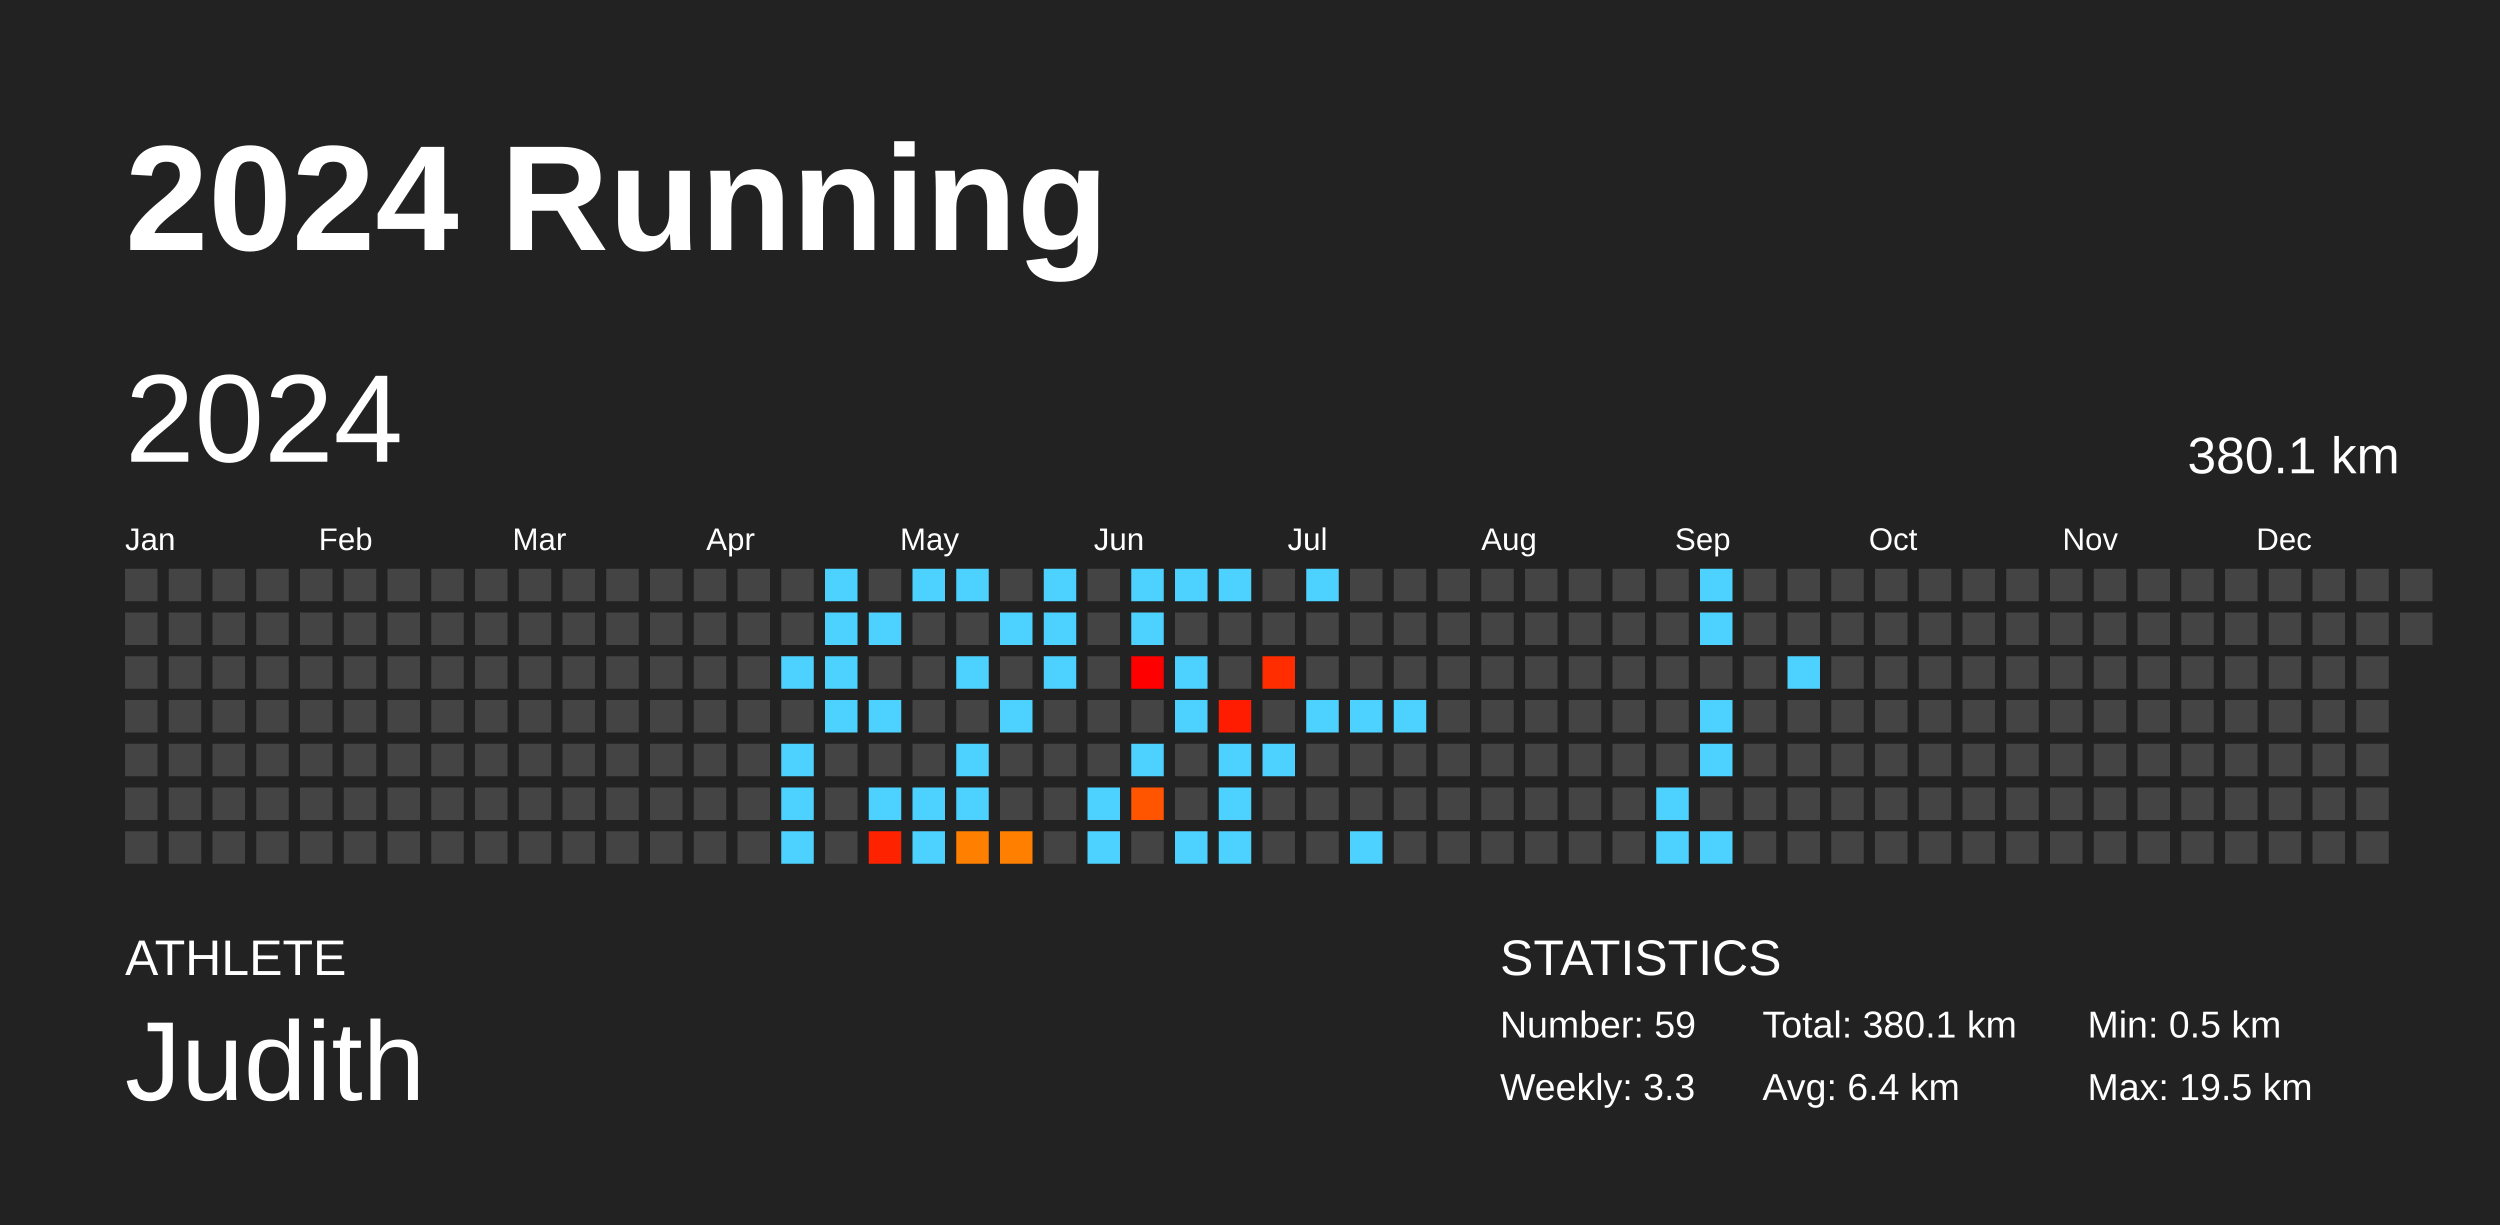
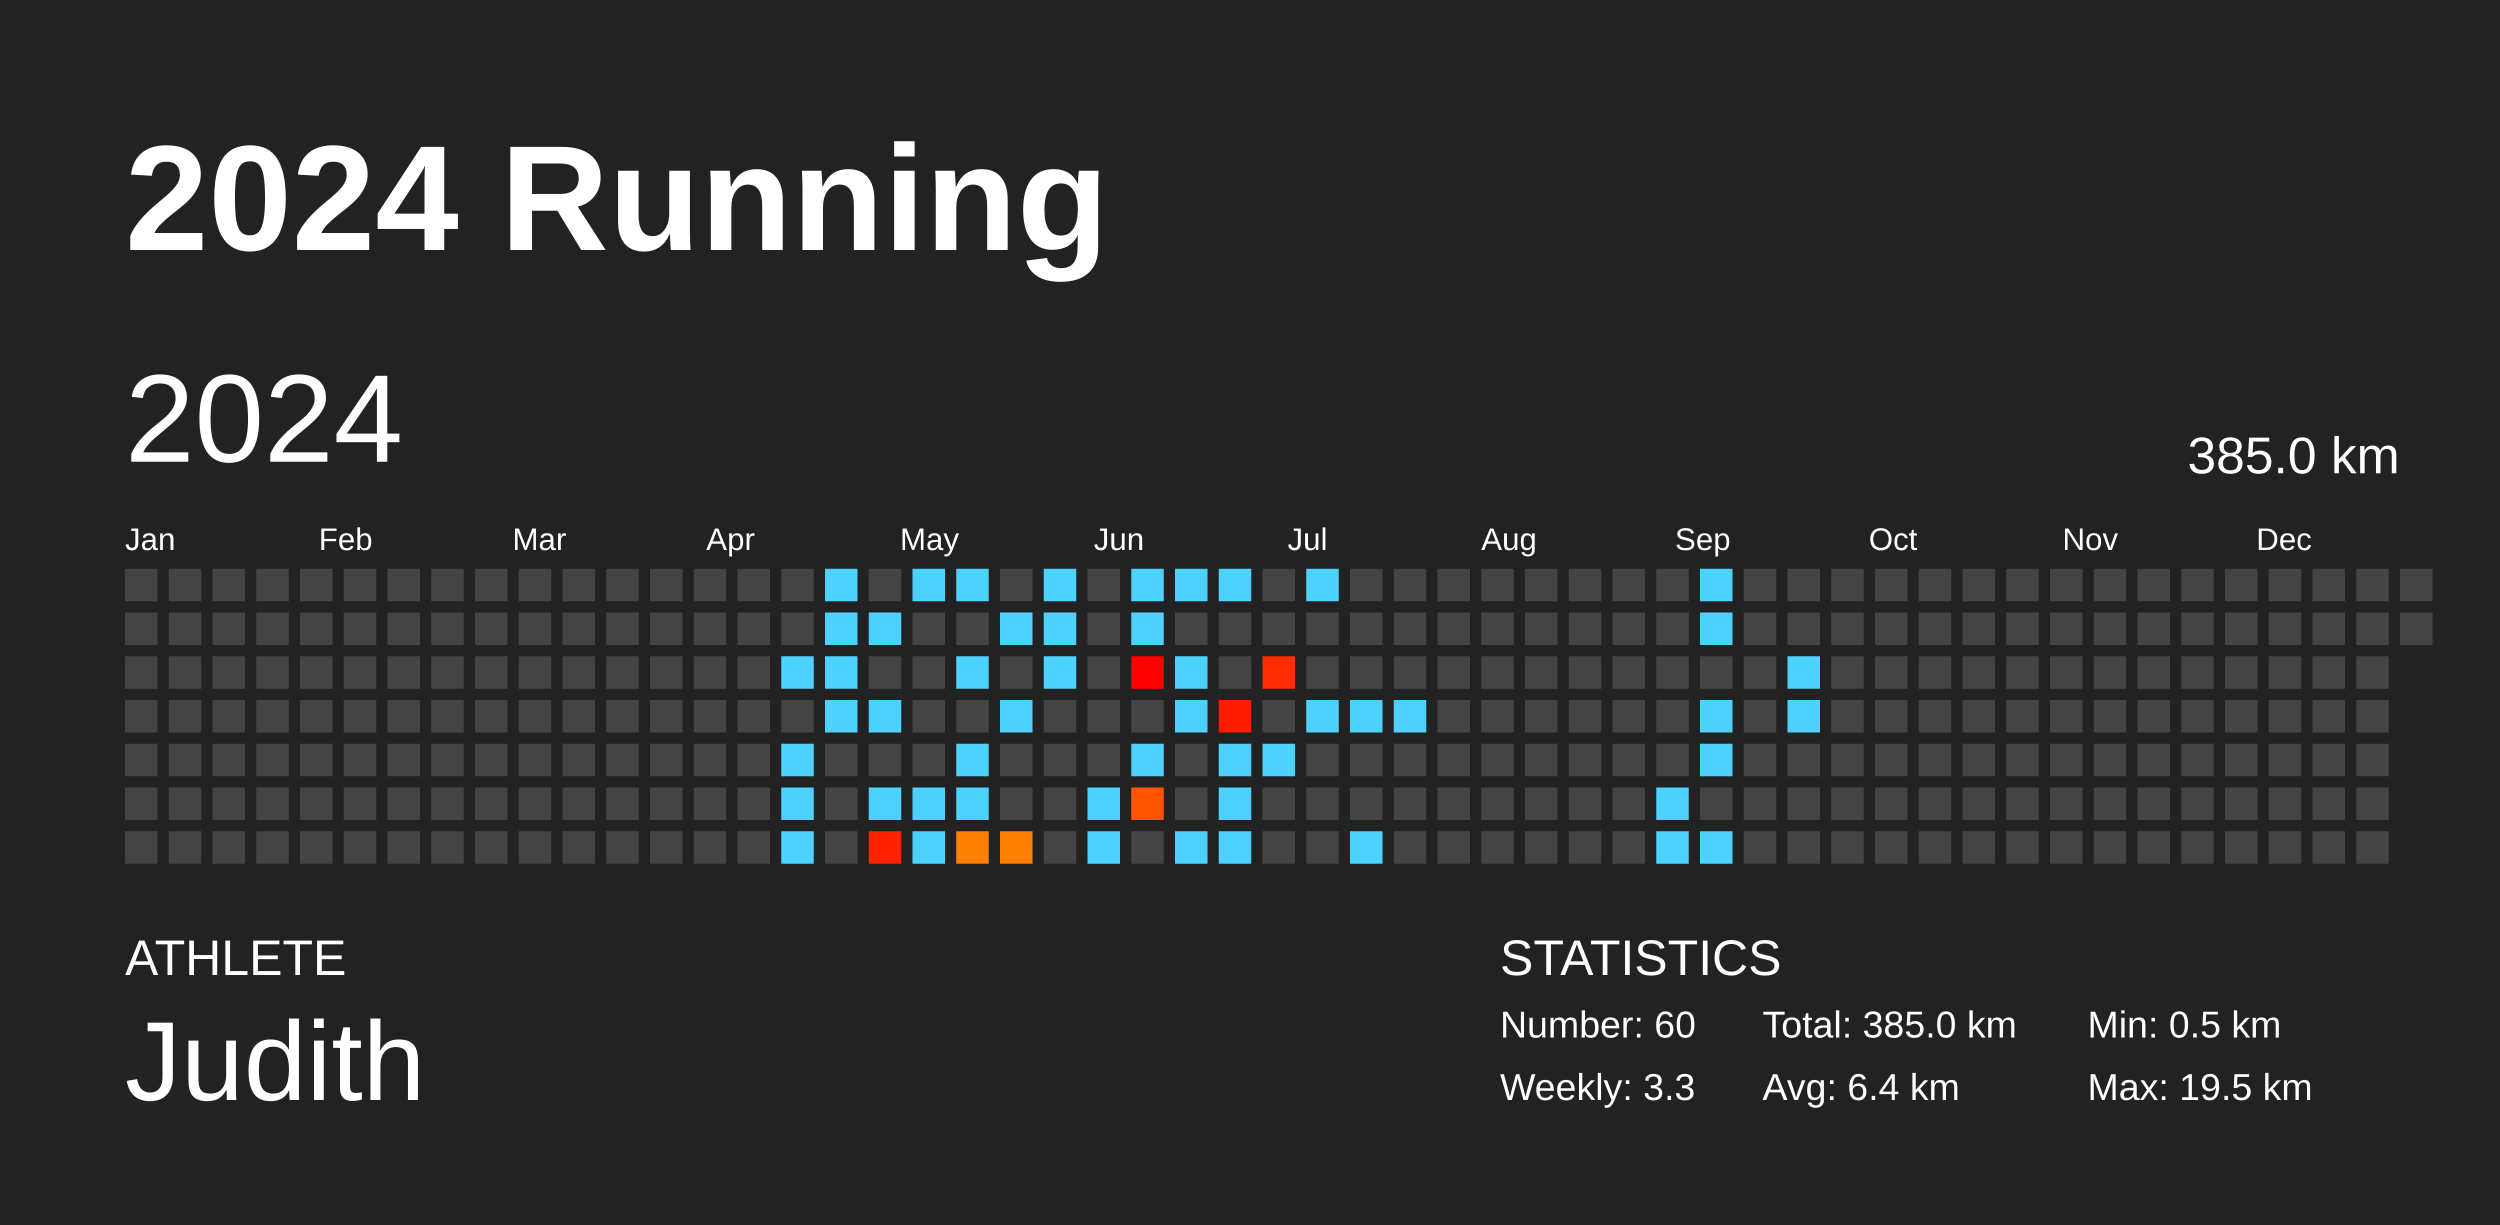
<svg xmlns="http://www.w3.org/2000/svg" baseProfile="full" height="98mm" version="1.1" viewBox="0,0,200,98" width="200mm">
  <defs />
  <rect fill="#222222" height="98" width="200" x="0" y="0" />
  <text fill="#FFFFFF" style="font-size:12px; font-family:Arial; font-weight:bold;" x="10" y="20">2024 Running</text>
  <text fill="#FFFFFF" style="font-size:4px; font-family:Arial" x="10" y="78">ATHLETE</text>
  <text fill="#FFFFFF" style="font-size:9px; font-family:Arial" x="10" y="88">Judith</text>
  <text fill="#FFFFFF" style="font-size:4px; font-family:Arial" x="120" y="78">STATISTICS</text>
-   <text fill="#FFFFFF" style="font-size:3px; font-family:Arial" x="120" y="83">Number: 59</text>
+   <text fill="#FFFFFF" style="font-size:3px; font-family:Arial" x="120" y="83">Number: 60</text>
  <text fill="#FFFFFF" style="font-size:3px; font-family:Arial" x="120" y="88">Weekly: 3.3</text>
-   <text fill="#FFFFFF" style="font-size:3px; font-family:Arial" x="141" y="83">Total: 380.1 km</text>
+   <text fill="#FFFFFF" style="font-size:3px; font-family:Arial" x="141" y="83">Total: 385.0 km</text>
  <text fill="#FFFFFF" style="font-size:3px; font-family:Arial" x="141" y="88">Avg: 6.4 km</text>
  <text fill="#FFFFFF" style="font-size:3px; font-family:Arial" x="167" y="83">Min: 0.5 km</text>
  <text fill="#FFFFFF" style="font-size:3px; font-family:Arial" x="167" y="88">Max: 19.5 km</text>
  <text dominant-baseline="hanging" fill="#FFFFFF" style="font-size:10.0px; font-family:Arial;" x="10" y="30">2024</text>
-   <text dominant-baseline="hanging" fill="#FFFFFF" style="font-size:4.125px; font-family:Arial;" x="175" y="35">380.1 km</text>
+   <text dominant-baseline="hanging" fill="#FFFFFF" style="font-size:4.125px; font-family:Arial;" x="175" y="35">385.0 km</text>
  <text fill="#FFFFFF" style="font-size:2.5px; font-family:Arial" x="10.0" y="44">Jan</text>
  <text fill="#FFFFFF" style="font-size:2.5px; font-family:Arial" x="25.5" y="44">Feb</text>
  <text fill="#FFFFFF" style="font-size:2.5px; font-family:Arial" x="41.0" y="44">Mar</text>
  <text fill="#FFFFFF" style="font-size:2.5px; font-family:Arial" x="56.5" y="44">Apr</text>
  <text fill="#FFFFFF" style="font-size:2.5px; font-family:Arial" x="72.0" y="44">May</text>
  <text fill="#FFFFFF" style="font-size:2.5px; font-family:Arial" x="87.5" y="44">Jun</text>
  <text fill="#FFFFFF" style="font-size:2.5px; font-family:Arial" x="103.0" y="44">Jul</text>
  <text fill="#FFFFFF" style="font-size:2.5px; font-family:Arial" x="118.5" y="44">Aug</text>
  <text fill="#FFFFFF" style="font-size:2.5px; font-family:Arial" x="134.0" y="44">Sep</text>
  <text fill="#FFFFFF" style="font-size:2.5px; font-family:Arial" x="149.5" y="44">Oct</text>
  <text fill="#FFFFFF" style="font-size:2.5px; font-family:Arial" x="165.0" y="44">Nov</text>
  <text fill="#FFFFFF" style="font-size:2.5px; font-family:Arial" x="180.5" y="44">Dec</text>
  <rect fill="#444444" height="2.6" width="2.6" x="10.0" y="45.5" />
  <rect fill="#444444" height="2.6" width="2.6" x="10.0" y="49.0" />
  <rect fill="#444444" height="2.6" width="2.6" x="10.0" y="52.5" />
  <rect fill="#444444" height="2.6" width="2.6" x="10.0" y="56.0" />
  <rect fill="#444444" height="2.6" width="2.6" x="10.0" y="59.5" />
  <rect fill="#444444" height="2.6" width="2.6" x="10.0" y="63.0" />
  <rect fill="#444444" height="2.6" width="2.6" x="10.0" y="66.5" />
  <rect fill="#444444" height="2.6" width="2.6" x="13.5" y="45.5" />
  <rect fill="#444444" height="2.6" width="2.6" x="13.5" y="49.0" />
  <rect fill="#444444" height="2.6" width="2.6" x="13.5" y="52.5" />
  <rect fill="#444444" height="2.6" width="2.6" x="13.5" y="56.0" />
  <rect fill="#444444" height="2.6" width="2.6" x="13.5" y="59.5" />
  <rect fill="#444444" height="2.6" width="2.6" x="13.5" y="63.0" />
  <rect fill="#444444" height="2.6" width="2.6" x="13.5" y="66.5" />
  <rect fill="#444444" height="2.6" width="2.6" x="17.0" y="45.5" />
  <rect fill="#444444" height="2.6" width="2.6" x="17.0" y="49.0" />
  <rect fill="#444444" height="2.6" width="2.6" x="17.0" y="52.5" />
  <rect fill="#444444" height="2.6" width="2.6" x="17.0" y="56.0" />
  <rect fill="#444444" height="2.6" width="2.6" x="17.0" y="59.5" />
  <rect fill="#444444" height="2.6" width="2.6" x="17.0" y="63.0" />
  <rect fill="#444444" height="2.6" width="2.6" x="17.0" y="66.5" />
  <rect fill="#444444" height="2.6" width="2.6" x="20.5" y="45.5" />
  <rect fill="#444444" height="2.6" width="2.6" x="20.5" y="49.0" />
  <rect fill="#444444" height="2.6" width="2.6" x="20.5" y="52.5" />
  <rect fill="#444444" height="2.6" width="2.6" x="20.5" y="56.0" />
  <rect fill="#444444" height="2.6" width="2.6" x="20.5" y="59.5" />
  <rect fill="#444444" height="2.6" width="2.6" x="20.5" y="63.0" />
  <rect fill="#444444" height="2.6" width="2.6" x="20.5" y="66.5" />
  <rect fill="#444444" height="2.6" width="2.6" x="24.0" y="45.5" />
  <rect fill="#444444" height="2.6" width="2.6" x="24.0" y="49.0" />
  <rect fill="#444444" height="2.6" width="2.6" x="24.0" y="52.5" />
  <rect fill="#444444" height="2.6" width="2.6" x="24.0" y="56.0" />
  <rect fill="#444444" height="2.6" width="2.6" x="24.0" y="59.5" />
  <rect fill="#444444" height="2.6" width="2.6" x="24.0" y="63.0" />
  <rect fill="#444444" height="2.6" width="2.6" x="24.0" y="66.5" />
  <rect fill="#444444" height="2.6" width="2.6" x="27.5" y="45.5" />
  <rect fill="#444444" height="2.6" width="2.6" x="27.5" y="49.0" />
  <rect fill="#444444" height="2.6" width="2.6" x="27.5" y="52.5" />
  <rect fill="#444444" height="2.6" width="2.6" x="27.5" y="56.0" />
  <rect fill="#444444" height="2.6" width="2.6" x="27.5" y="59.5" />
  <rect fill="#444444" height="2.6" width="2.6" x="27.5" y="63.0" />
  <rect fill="#444444" height="2.6" width="2.6" x="27.5" y="66.5" />
  <rect fill="#444444" height="2.6" width="2.6" x="31.0" y="45.5" />
  <rect fill="#444444" height="2.6" width="2.6" x="31.0" y="49.0" />
  <rect fill="#444444" height="2.6" width="2.6" x="31.0" y="52.5" />
  <rect fill="#444444" height="2.6" width="2.6" x="31.0" y="56.0" />
  <rect fill="#444444" height="2.6" width="2.6" x="31.0" y="59.5" />
  <rect fill="#444444" height="2.6" width="2.6" x="31.0" y="63.0" />
  <rect fill="#444444" height="2.6" width="2.6" x="31.0" y="66.5" />
  <rect fill="#444444" height="2.6" width="2.6" x="34.5" y="45.5" />
  <rect fill="#444444" height="2.6" width="2.6" x="34.5" y="49.0" />
  <rect fill="#444444" height="2.6" width="2.6" x="34.5" y="52.5" />
  <rect fill="#444444" height="2.6" width="2.6" x="34.5" y="56.0" />
  <rect fill="#444444" height="2.6" width="2.6" x="34.5" y="59.5" />
  <rect fill="#444444" height="2.6" width="2.6" x="34.5" y="63.0" />
  <rect fill="#444444" height="2.6" width="2.6" x="34.5" y="66.5" />
  <rect fill="#444444" height="2.6" width="2.6" x="38.0" y="45.5" />
  <rect fill="#444444" height="2.6" width="2.6" x="38.0" y="49.0" />
  <rect fill="#444444" height="2.6" width="2.6" x="38.0" y="52.5" />
  <rect fill="#444444" height="2.6" width="2.6" x="38.0" y="56.0" />
  <rect fill="#444444" height="2.6" width="2.6" x="38.0" y="59.5" />
  <rect fill="#444444" height="2.6" width="2.6" x="38.0" y="63.0" />
  <rect fill="#444444" height="2.6" width="2.6" x="38.0" y="66.5" />
  <rect fill="#444444" height="2.6" width="2.6" x="41.5" y="45.5" />
  <rect fill="#444444" height="2.6" width="2.6" x="41.5" y="49.0" />
  <rect fill="#444444" height="2.6" width="2.6" x="41.5" y="52.5" />
  <rect fill="#444444" height="2.6" width="2.6" x="41.5" y="56.0" />
  <rect fill="#444444" height="2.6" width="2.6" x="41.5" y="59.5" />
  <rect fill="#444444" height="2.6" width="2.6" x="41.5" y="63.0" />
  <rect fill="#444444" height="2.6" width="2.6" x="41.5" y="66.5" />
  <rect fill="#444444" height="2.6" width="2.6" x="45.0" y="45.5" />
  <rect fill="#444444" height="2.6" width="2.6" x="45.0" y="49.0" />
  <rect fill="#444444" height="2.6" width="2.6" x="45.0" y="52.5" />
  <rect fill="#444444" height="2.6" width="2.6" x="45.0" y="56.0" />
  <rect fill="#444444" height="2.6" width="2.6" x="45.0" y="59.5" />
  <rect fill="#444444" height="2.6" width="2.6" x="45.0" y="63.0" />
  <rect fill="#444444" height="2.6" width="2.6" x="45.0" y="66.5" />
  <rect fill="#444444" height="2.6" width="2.6" x="48.5" y="45.5" />
  <rect fill="#444444" height="2.6" width="2.6" x="48.5" y="49.0" />
  <rect fill="#444444" height="2.6" width="2.6" x="48.5" y="52.5" />
  <rect fill="#444444" height="2.6" width="2.6" x="48.5" y="56.0" />
  <rect fill="#444444" height="2.6" width="2.6" x="48.5" y="59.5" />
  <rect fill="#444444" height="2.6" width="2.6" x="48.5" y="63.0" />
  <rect fill="#444444" height="2.6" width="2.6" x="48.5" y="66.5" />
  <rect fill="#444444" height="2.6" width="2.6" x="52.0" y="45.5" />
  <rect fill="#444444" height="2.6" width="2.6" x="52.0" y="49.0" />
  <rect fill="#444444" height="2.6" width="2.6" x="52.0" y="52.5" />
  <rect fill="#444444" height="2.6" width="2.6" x="52.0" y="56.0" />
  <rect fill="#444444" height="2.6" width="2.6" x="52.0" y="59.5" />
  <rect fill="#444444" height="2.6" width="2.6" x="52.0" y="63.0" />
  <rect fill="#444444" height="2.6" width="2.6" x="52.0" y="66.5" />
  <rect fill="#444444" height="2.6" width="2.6" x="55.5" y="45.5" />
  <rect fill="#444444" height="2.6" width="2.6" x="55.5" y="49.0" />
  <rect fill="#444444" height="2.6" width="2.6" x="55.5" y="52.5" />
  <rect fill="#444444" height="2.6" width="2.6" x="55.5" y="56.0" />
  <rect fill="#444444" height="2.6" width="2.6" x="55.5" y="59.5" />
  <rect fill="#444444" height="2.6" width="2.6" x="55.5" y="63.0" />
  <rect fill="#444444" height="2.6" width="2.6" x="55.5" y="66.5" />
  <rect fill="#444444" height="2.6" width="2.6" x="59.0" y="45.5" />
  <rect fill="#444444" height="2.6" width="2.6" x="59.0" y="49.0" />
  <rect fill="#444444" height="2.6" width="2.6" x="59.0" y="52.5" />
  <rect fill="#444444" height="2.6" width="2.6" x="59.0" y="56.0" />
  <rect fill="#444444" height="2.6" width="2.6" x="59.0" y="59.5" />
  <rect fill="#444444" height="2.6" width="2.6" x="59.0" y="63.0" />
  <rect fill="#444444" height="2.6" width="2.6" x="59.0" y="66.5" />
  <rect fill="#444444" height="2.6" width="2.6" x="62.5" y="45.5" />
  <rect fill="#444444" height="2.6" width="2.6" x="62.5" y="49.0" />
  <rect fill="#4dd2ff" height="2.6" width="2.6" x="62.5" y="52.5" />
  <rect fill="#444444" height="2.6" width="2.6" x="62.5" y="56.0" />
  <rect fill="#4dd2ff" height="2.6" width="2.6" x="62.5" y="59.5" />
  <rect fill="#4dd2ff" height="2.6" width="2.6" x="62.5" y="63.0" />
  <rect fill="#4dd2ff" height="2.6" width="2.6" x="62.5" y="66.5" />
  <rect fill="#4dd2ff" height="2.6" width="2.6" x="66.0" y="45.5" />
  <rect fill="#4dd2ff" height="2.6" width="2.6" x="66.0" y="49.0" />
  <rect fill="#4dd2ff" height="2.6" width="2.6" x="66.0" y="52.5" />
  <rect fill="#4dd2ff" height="2.6" width="2.6" x="66.0" y="56.0" />
  <rect fill="#444444" height="2.6" width="2.6" x="66.0" y="59.5" />
  <rect fill="#444444" height="2.6" width="2.6" x="66.0" y="63.0" />
  <rect fill="#444444" height="2.6" width="2.6" x="66.0" y="66.5" />
  <rect fill="#444444" height="2.6" width="2.6" x="69.5" y="45.5" />
  <rect fill="#4dd2ff" height="2.6" width="2.6" x="69.5" y="49.0" />
  <rect fill="#444444" height="2.6" width="2.6" x="69.5" y="52.5" />
  <rect fill="#4dd2ff" height="2.6" width="2.6" x="69.5" y="56.0" />
  <rect fill="#444444" height="2.6" width="2.6" x="69.5" y="59.5" />
  <rect fill="#4dd2ff" height="2.6" width="2.6" x="69.5" y="63.0" />
  <rect fill="#ff2200" height="2.6" width="2.6" x="69.5" y="66.5" />
  <rect fill="#4dd2ff" height="2.6" width="2.6" x="73.0" y="45.5" />
  <rect fill="#444444" height="2.6" width="2.6" x="73.0" y="49.0" />
  <rect fill="#444444" height="2.6" width="2.6" x="73.0" y="52.5" />
  <rect fill="#444444" height="2.6" width="2.6" x="73.0" y="56.0" />
  <rect fill="#444444" height="2.6" width="2.6" x="73.0" y="59.5" />
  <rect fill="#4dd2ff" height="2.6" width="2.6" x="73.0" y="63.0" />
  <rect fill="#4dd2ff" height="2.6" width="2.6" x="73.0" y="66.5" />
  <rect fill="#4dd2ff" height="2.6" width="2.6" x="76.5" y="45.5" />
  <rect fill="#444444" height="2.6" width="2.6" x="76.5" y="49.0" />
  <rect fill="#4dd2ff" height="2.6" width="2.6" x="76.5" y="52.5" />
  <rect fill="#444444" height="2.6" width="2.6" x="76.5" y="56.0" />
  <rect fill="#4dd2ff" height="2.6" width="2.6" x="76.5" y="59.5" />
  <rect fill="#4dd2ff" height="2.6" width="2.6" x="76.5" y="63.0" />
  <rect fill="#ff7f00" height="2.6" width="2.6" x="76.5" y="66.5" />
  <rect fill="#444444" height="2.6" width="2.6" x="80.0" y="45.5" />
  <rect fill="#4dd2ff" height="2.6" width="2.6" x="80.0" y="49.0" />
  <rect fill="#444444" height="2.6" width="2.6" x="80.0" y="52.5" />
  <rect fill="#4dd2ff" height="2.6" width="2.6" x="80.0" y="56.0" />
  <rect fill="#444444" height="2.6" width="2.6" x="80.0" y="59.5" />
  <rect fill="#444444" height="2.6" width="2.6" x="80.0" y="63.0" />
  <rect fill="#ff7f00" height="2.6" width="2.6" x="80.0" y="66.5" />
  <rect fill="#4dd2ff" height="2.6" width="2.6" x="83.5" y="45.5" />
  <rect fill="#4dd2ff" height="2.6" width="2.6" x="83.5" y="49.0" />
  <rect fill="#4dd2ff" height="2.6" width="2.6" x="83.5" y="52.5" />
  <rect fill="#444444" height="2.6" width="2.6" x="83.5" y="56.0" />
  <rect fill="#444444" height="2.6" width="2.6" x="83.5" y="59.5" />
  <rect fill="#444444" height="2.6" width="2.6" x="83.5" y="63.0" />
  <rect fill="#444444" height="2.6" width="2.6" x="83.5" y="66.5" />
  <rect fill="#444444" height="2.6" width="2.6" x="87.0" y="45.5" />
  <rect fill="#444444" height="2.6" width="2.6" x="87.0" y="49.0" />
  <rect fill="#444444" height="2.6" width="2.6" x="87.0" y="52.5" />
  <rect fill="#444444" height="2.6" width="2.6" x="87.0" y="56.0" />
  <rect fill="#444444" height="2.6" width="2.6" x="87.0" y="59.5" />
  <rect fill="#4dd2ff" height="2.6" width="2.6" x="87.0" y="63.0" />
  <rect fill="#4dd2ff" height="2.6" width="2.6" x="87.0" y="66.5" />
  <rect fill="#4dd2ff" height="2.6" width="2.6" x="90.5" y="45.5" />
  <rect fill="#4dd2ff" height="2.6" width="2.6" x="90.5" y="49.0" />
  <rect fill="#ff0000" height="2.6" width="2.6" x="90.5" y="52.5" />
  <rect fill="#444444" height="2.6" width="2.6" x="90.5" y="56.0" />
  <rect fill="#4dd2ff" height="2.6" width="2.6" x="90.5" y="59.5" />
  <rect fill="#ff5500" height="2.6" width="2.6" x="90.5" y="63.0" />
  <rect fill="#444444" height="2.6" width="2.6" x="90.5" y="66.5" />
  <rect fill="#4dd2ff" height="2.6" width="2.6" x="94.0" y="45.5" />
  <rect fill="#444444" height="2.6" width="2.6" x="94.0" y="49.0" />
  <rect fill="#4dd2ff" height="2.6" width="2.6" x="94.0" y="52.5" />
  <rect fill="#4dd2ff" height="2.6" width="2.6" x="94.0" y="56.0" />
  <rect fill="#444444" height="2.6" width="2.6" x="94.0" y="59.5" />
  <rect fill="#444444" height="2.6" width="2.6" x="94.0" y="63.0" />
  <rect fill="#4dd2ff" height="2.6" width="2.6" x="94.0" y="66.5" />
  <rect fill="#4dd2ff" height="2.6" width="2.6" x="97.5" y="45.5" />
  <rect fill="#444444" height="2.6" width="2.6" x="97.5" y="49.0" />
  <rect fill="#444444" height="2.6" width="2.6" x="97.5" y="52.5" />
  <rect fill="#ff1c00" height="2.6" width="2.6" x="97.5" y="56.0" />
  <rect fill="#4dd2ff" height="2.6" width="2.6" x="97.5" y="59.5" />
  <rect fill="#4dd2ff" height="2.6" width="2.6" x="97.5" y="63.0" />
  <rect fill="#4dd2ff" height="2.6" width="2.6" x="97.5" y="66.5" />
  <rect fill="#444444" height="2.6" width="2.6" x="101.0" y="45.5" />
  <rect fill="#444444" height="2.6" width="2.6" x="101.0" y="49.0" />
  <rect fill="#ff2d00" height="2.6" width="2.6" x="101.0" y="52.5" />
  <rect fill="#444444" height="2.6" width="2.6" x="101.0" y="56.0" />
  <rect fill="#4dd2ff" height="2.6" width="2.6" x="101.0" y="59.5" />
  <rect fill="#444444" height="2.6" width="2.6" x="101.0" y="63.0" />
  <rect fill="#444444" height="2.6" width="2.6" x="101.0" y="66.5" />
  <rect fill="#4dd2ff" height="2.6" width="2.6" x="104.5" y="45.5" />
  <rect fill="#444444" height="2.6" width="2.6" x="104.5" y="49.0" />
  <rect fill="#444444" height="2.6" width="2.6" x="104.5" y="52.5" />
  <rect fill="#4dd2ff" height="2.6" width="2.6" x="104.5" y="56.0" />
  <rect fill="#444444" height="2.6" width="2.6" x="104.5" y="59.5" />
  <rect fill="#444444" height="2.6" width="2.6" x="104.5" y="63.0" />
  <rect fill="#444444" height="2.6" width="2.6" x="104.5" y="66.5" />
  <rect fill="#444444" height="2.6" width="2.6" x="108.0" y="45.5" />
  <rect fill="#444444" height="2.6" width="2.6" x="108.0" y="49.0" />
  <rect fill="#444444" height="2.6" width="2.6" x="108.0" y="52.5" />
  <rect fill="#4dd2ff" height="2.6" width="2.6" x="108.0" y="56.0" />
  <rect fill="#444444" height="2.6" width="2.6" x="108.0" y="59.5" />
  <rect fill="#444444" height="2.6" width="2.6" x="108.0" y="63.0" />
  <rect fill="#4dd2ff" height="2.6" width="2.6" x="108.0" y="66.5" />
  <rect fill="#444444" height="2.6" width="2.6" x="111.5" y="45.5" />
  <rect fill="#444444" height="2.6" width="2.6" x="111.5" y="49.0" />
  <rect fill="#444444" height="2.6" width="2.6" x="111.5" y="52.5" />
  <rect fill="#4dd2ff" height="2.6" width="2.6" x="111.5" y="56.0" />
  <rect fill="#444444" height="2.6" width="2.6" x="111.5" y="59.5" />
  <rect fill="#444444" height="2.6" width="2.6" x="111.5" y="63.0" />
  <rect fill="#444444" height="2.6" width="2.6" x="111.5" y="66.5" />
  <rect fill="#444444" height="2.6" width="2.6" x="115.0" y="45.5" />
  <rect fill="#444444" height="2.6" width="2.6" x="115.0" y="49.0" />
  <rect fill="#444444" height="2.6" width="2.6" x="115.0" y="52.5" />
  <rect fill="#444444" height="2.6" width="2.6" x="115.0" y="56.0" />
  <rect fill="#444444" height="2.6" width="2.6" x="115.0" y="59.5" />
  <rect fill="#444444" height="2.6" width="2.6" x="115.0" y="63.0" />
  <rect fill="#444444" height="2.6" width="2.6" x="115.0" y="66.5" />
  <rect fill="#444444" height="2.6" width="2.6" x="118.5" y="45.5" />
  <rect fill="#444444" height="2.6" width="2.6" x="118.5" y="49.0" />
  <rect fill="#444444" height="2.6" width="2.6" x="118.5" y="52.5" />
  <rect fill="#444444" height="2.6" width="2.6" x="118.5" y="56.0" />
  <rect fill="#444444" height="2.6" width="2.6" x="118.5" y="59.5" />
  <rect fill="#444444" height="2.6" width="2.6" x="118.5" y="63.0" />
  <rect fill="#444444" height="2.6" width="2.6" x="118.5" y="66.5" />
  <rect fill="#444444" height="2.6" width="2.6" x="122.0" y="45.5" />
  <rect fill="#444444" height="2.6" width="2.6" x="122.0" y="49.0" />
  <rect fill="#444444" height="2.6" width="2.6" x="122.0" y="52.5" />
  <rect fill="#444444" height="2.6" width="2.6" x="122.0" y="56.0" />
  <rect fill="#444444" height="2.6" width="2.6" x="122.0" y="59.5" />
  <rect fill="#444444" height="2.6" width="2.6" x="122.0" y="63.0" />
  <rect fill="#444444" height="2.6" width="2.6" x="122.0" y="66.5" />
  <rect fill="#444444" height="2.6" width="2.6" x="125.5" y="45.5" />
  <rect fill="#444444" height="2.6" width="2.6" x="125.5" y="49.0" />
  <rect fill="#444444" height="2.6" width="2.6" x="125.5" y="52.5" />
  <rect fill="#444444" height="2.6" width="2.6" x="125.5" y="56.0" />
  <rect fill="#444444" height="2.6" width="2.6" x="125.5" y="59.5" />
  <rect fill="#444444" height="2.6" width="2.6" x="125.5" y="63.0" />
  <rect fill="#444444" height="2.6" width="2.6" x="125.5" y="66.5" />
  <rect fill="#444444" height="2.6" width="2.6" x="129.0" y="45.5" />
  <rect fill="#444444" height="2.6" width="2.6" x="129.0" y="49.0" />
  <rect fill="#444444" height="2.6" width="2.6" x="129.0" y="52.5" />
  <rect fill="#444444" height="2.6" width="2.6" x="129.0" y="56.0" />
  <rect fill="#444444" height="2.6" width="2.6" x="129.0" y="59.5" />
  <rect fill="#444444" height="2.6" width="2.6" x="129.0" y="63.0" />
  <rect fill="#444444" height="2.6" width="2.6" x="129.0" y="66.5" />
  <rect fill="#444444" height="2.6" width="2.6" x="132.5" y="45.5" />
  <rect fill="#444444" height="2.6" width="2.6" x="132.5" y="49.0" />
  <rect fill="#444444" height="2.6" width="2.6" x="132.5" y="52.5" />
  <rect fill="#444444" height="2.6" width="2.6" x="132.5" y="56.0" />
  <rect fill="#444444" height="2.6" width="2.6" x="132.5" y="59.5" />
  <rect fill="#4dd2ff" height="2.6" width="2.6" x="132.5" y="63.0" />
  <rect fill="#4dd2ff" height="2.6" width="2.6" x="132.5" y="66.5" />
  <rect fill="#4dd2ff" height="2.6" width="2.6" x="136.0" y="45.5" />
  <rect fill="#4dd2ff" height="2.6" width="2.6" x="136.0" y="49.0" />
  <rect fill="#444444" height="2.6" width="2.6" x="136.0" y="52.5" />
  <rect fill="#4dd2ff" height="2.6" width="2.6" x="136.0" y="56.0" />
  <rect fill="#4dd2ff" height="2.6" width="2.6" x="136.0" y="59.5" />
  <rect fill="#444444" height="2.6" width="2.6" x="136.0" y="63.0" />
  <rect fill="#4dd2ff" height="2.6" width="2.6" x="136.0" y="66.5" />
  <rect fill="#444444" height="2.6" width="2.6" x="139.5" y="45.5" />
  <rect fill="#444444" height="2.6" width="2.6" x="139.5" y="49.0" />
  <rect fill="#444444" height="2.6" width="2.6" x="139.5" y="52.5" />
  <rect fill="#444444" height="2.6" width="2.6" x="139.5" y="56.0" />
  <rect fill="#444444" height="2.6" width="2.6" x="139.5" y="59.5" />
  <rect fill="#444444" height="2.6" width="2.6" x="139.5" y="63.0" />
  <rect fill="#444444" height="2.6" width="2.6" x="139.5" y="66.5" />
  <rect fill="#444444" height="2.6" width="2.6" x="143.0" y="45.5" />
  <rect fill="#444444" height="2.6" width="2.6" x="143.0" y="49.0" />
  <rect fill="#4dd2ff" height="2.6" width="2.6" x="143.0" y="52.5" />
-   <rect fill="#444444" height="2.6" width="2.6" x="143.0" y="56.0" />
+   <rect fill="#4dd2ff" height="2.6" width="2.6" x="143.0" y="56.0" />
  <rect fill="#444444" height="2.6" width="2.6" x="143.0" y="59.5" />
  <rect fill="#444444" height="2.6" width="2.6" x="143.0" y="63.0" />
  <rect fill="#444444" height="2.6" width="2.6" x="143.0" y="66.5" />
  <rect fill="#444444" height="2.6" width="2.6" x="146.5" y="45.5" />
  <rect fill="#444444" height="2.6" width="2.6" x="146.5" y="49.0" />
  <rect fill="#444444" height="2.6" width="2.6" x="146.5" y="52.5" />
  <rect fill="#444444" height="2.6" width="2.6" x="146.5" y="56.0" />
  <rect fill="#444444" height="2.6" width="2.6" x="146.5" y="59.5" />
  <rect fill="#444444" height="2.6" width="2.6" x="146.5" y="63.0" />
  <rect fill="#444444" height="2.6" width="2.6" x="146.5" y="66.5" />
  <rect fill="#444444" height="2.6" width="2.6" x="150.0" y="45.5" />
  <rect fill="#444444" height="2.6" width="2.6" x="150.0" y="49.0" />
  <rect fill="#444444" height="2.6" width="2.6" x="150.0" y="52.5" />
  <rect fill="#444444" height="2.6" width="2.6" x="150.0" y="56.0" />
  <rect fill="#444444" height="2.6" width="2.6" x="150.0" y="59.5" />
  <rect fill="#444444" height="2.6" width="2.6" x="150.0" y="63.0" />
  <rect fill="#444444" height="2.6" width="2.6" x="150.0" y="66.5" />
  <rect fill="#444444" height="2.6" width="2.6" x="153.5" y="45.5" />
  <rect fill="#444444" height="2.6" width="2.6" x="153.5" y="49.0" />
  <rect fill="#444444" height="2.6" width="2.6" x="153.5" y="52.5" />
  <rect fill="#444444" height="2.6" width="2.6" x="153.5" y="56.0" />
  <rect fill="#444444" height="2.6" width="2.6" x="153.5" y="59.5" />
  <rect fill="#444444" height="2.6" width="2.6" x="153.5" y="63.0" />
  <rect fill="#444444" height="2.6" width="2.6" x="153.5" y="66.5" />
  <rect fill="#444444" height="2.6" width="2.6" x="157.0" y="45.5" />
  <rect fill="#444444" height="2.6" width="2.6" x="157.0" y="49.0" />
  <rect fill="#444444" height="2.6" width="2.6" x="157.0" y="52.5" />
  <rect fill="#444444" height="2.6" width="2.6" x="157.0" y="56.0" />
  <rect fill="#444444" height="2.6" width="2.6" x="157.0" y="59.5" />
  <rect fill="#444444" height="2.6" width="2.6" x="157.0" y="63.0" />
  <rect fill="#444444" height="2.6" width="2.6" x="157.0" y="66.5" />
  <rect fill="#444444" height="2.6" width="2.6" x="160.5" y="45.5" />
  <rect fill="#444444" height="2.6" width="2.6" x="160.5" y="49.0" />
  <rect fill="#444444" height="2.6" width="2.6" x="160.5" y="52.5" />
  <rect fill="#444444" height="2.6" width="2.6" x="160.5" y="56.0" />
  <rect fill="#444444" height="2.6" width="2.6" x="160.5" y="59.5" />
  <rect fill="#444444" height="2.6" width="2.6" x="160.5" y="63.0" />
  <rect fill="#444444" height="2.6" width="2.6" x="160.5" y="66.5" />
  <rect fill="#444444" height="2.6" width="2.6" x="164.0" y="45.5" />
  <rect fill="#444444" height="2.6" width="2.6" x="164.0" y="49.0" />
  <rect fill="#444444" height="2.6" width="2.6" x="164.0" y="52.5" />
  <rect fill="#444444" height="2.6" width="2.6" x="164.0" y="56.0" />
  <rect fill="#444444" height="2.6" width="2.6" x="164.0" y="59.5" />
  <rect fill="#444444" height="2.6" width="2.6" x="164.0" y="63.0" />
  <rect fill="#444444" height="2.6" width="2.6" x="164.0" y="66.5" />
  <rect fill="#444444" height="2.6" width="2.6" x="167.5" y="45.5" />
  <rect fill="#444444" height="2.6" width="2.6" x="167.5" y="49.0" />
  <rect fill="#444444" height="2.6" width="2.6" x="167.5" y="52.5" />
  <rect fill="#444444" height="2.6" width="2.6" x="167.5" y="56.0" />
  <rect fill="#444444" height="2.6" width="2.6" x="167.5" y="59.5" />
  <rect fill="#444444" height="2.6" width="2.6" x="167.5" y="63.0" />
  <rect fill="#444444" height="2.6" width="2.6" x="167.5" y="66.5" />
  <rect fill="#444444" height="2.6" width="2.6" x="171.0" y="45.5" />
  <rect fill="#444444" height="2.6" width="2.6" x="171.0" y="49.0" />
  <rect fill="#444444" height="2.6" width="2.6" x="171.0" y="52.5" />
  <rect fill="#444444" height="2.6" width="2.6" x="171.0" y="56.0" />
  <rect fill="#444444" height="2.6" width="2.6" x="171.0" y="59.5" />
  <rect fill="#444444" height="2.6" width="2.6" x="171.0" y="63.0" />
  <rect fill="#444444" height="2.6" width="2.6" x="171.0" y="66.5" />
  <rect fill="#444444" height="2.6" width="2.6" x="174.5" y="45.5" />
  <rect fill="#444444" height="2.6" width="2.6" x="174.5" y="49.0" />
  <rect fill="#444444" height="2.6" width="2.6" x="174.5" y="52.5" />
  <rect fill="#444444" height="2.6" width="2.6" x="174.5" y="56.0" />
  <rect fill="#444444" height="2.6" width="2.6" x="174.5" y="59.5" />
  <rect fill="#444444" height="2.6" width="2.6" x="174.5" y="63.0" />
  <rect fill="#444444" height="2.6" width="2.6" x="174.5" y="66.5" />
  <rect fill="#444444" height="2.6" width="2.6" x="178.0" y="45.5" />
  <rect fill="#444444" height="2.6" width="2.6" x="178.0" y="49.0" />
  <rect fill="#444444" height="2.6" width="2.6" x="178.0" y="52.5" />
  <rect fill="#444444" height="2.6" width="2.6" x="178.0" y="56.0" />
  <rect fill="#444444" height="2.6" width="2.6" x="178.0" y="59.5" />
  <rect fill="#444444" height="2.6" width="2.6" x="178.0" y="63.0" />
  <rect fill="#444444" height="2.6" width="2.6" x="178.0" y="66.5" />
  <rect fill="#444444" height="2.6" width="2.6" x="181.5" y="45.5" />
  <rect fill="#444444" height="2.6" width="2.6" x="181.5" y="49.0" />
  <rect fill="#444444" height="2.6" width="2.6" x="181.5" y="52.5" />
  <rect fill="#444444" height="2.6" width="2.6" x="181.5" y="56.0" />
  <rect fill="#444444" height="2.6" width="2.6" x="181.5" y="59.5" />
  <rect fill="#444444" height="2.6" width="2.6" x="181.5" y="63.0" />
  <rect fill="#444444" height="2.6" width="2.6" x="181.5" y="66.5" />
  <rect fill="#444444" height="2.6" width="2.6" x="185.0" y="45.5" />
  <rect fill="#444444" height="2.6" width="2.6" x="185.0" y="49.0" />
  <rect fill="#444444" height="2.6" width="2.6" x="185.0" y="52.5" />
  <rect fill="#444444" height="2.6" width="2.6" x="185.0" y="56.0" />
  <rect fill="#444444" height="2.6" width="2.6" x="185.0" y="59.5" />
  <rect fill="#444444" height="2.6" width="2.6" x="185.0" y="63.0" />
  <rect fill="#444444" height="2.6" width="2.6" x="185.0" y="66.5" />
  <rect fill="#444444" height="2.6" width="2.6" x="188.5" y="45.5" />
  <rect fill="#444444" height="2.6" width="2.6" x="188.5" y="49.0" />
  <rect fill="#444444" height="2.6" width="2.6" x="188.5" y="52.5" />
  <rect fill="#444444" height="2.6" width="2.6" x="188.5" y="56.0" />
  <rect fill="#444444" height="2.6" width="2.6" x="188.5" y="59.5" />
  <rect fill="#444444" height="2.6" width="2.6" x="188.5" y="63.0" />
  <rect fill="#444444" height="2.6" width="2.6" x="188.5" y="66.5" />
  <rect fill="#444444" height="2.6" width="2.6" x="192.0" y="45.5" />
  <rect fill="#444444" height="2.6" width="2.6" x="192.0" y="49.0" />
</svg>
